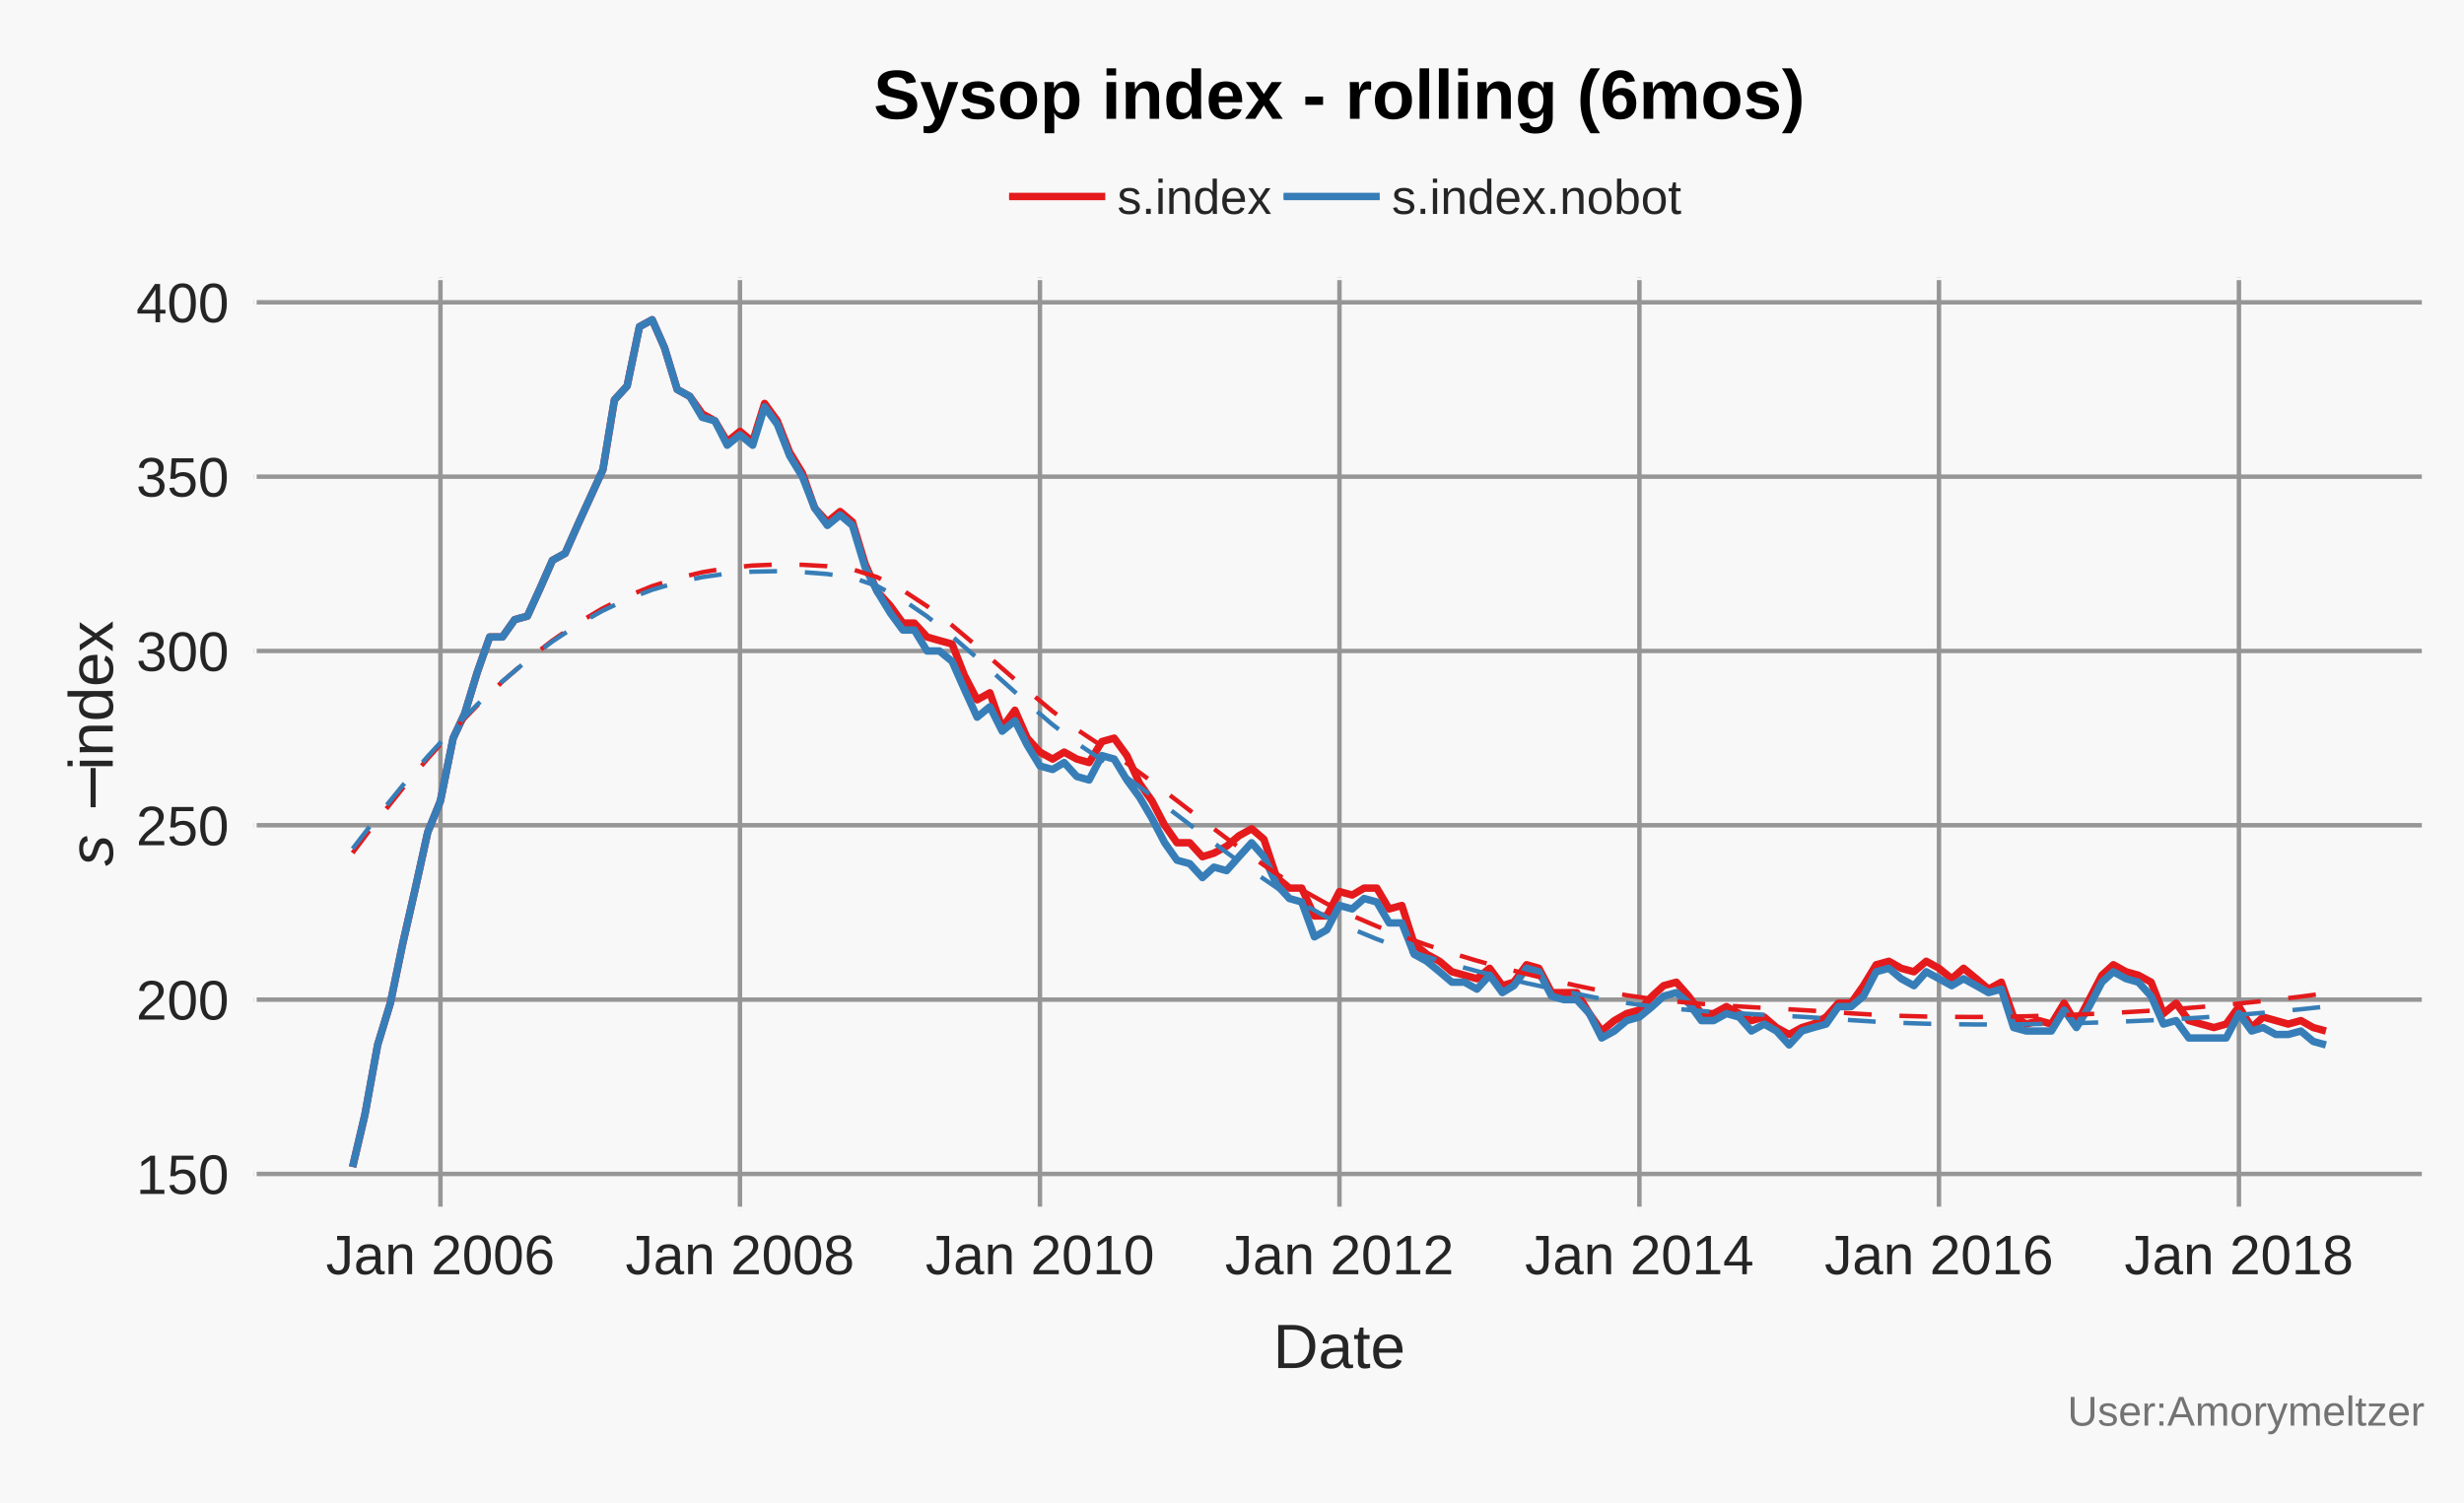
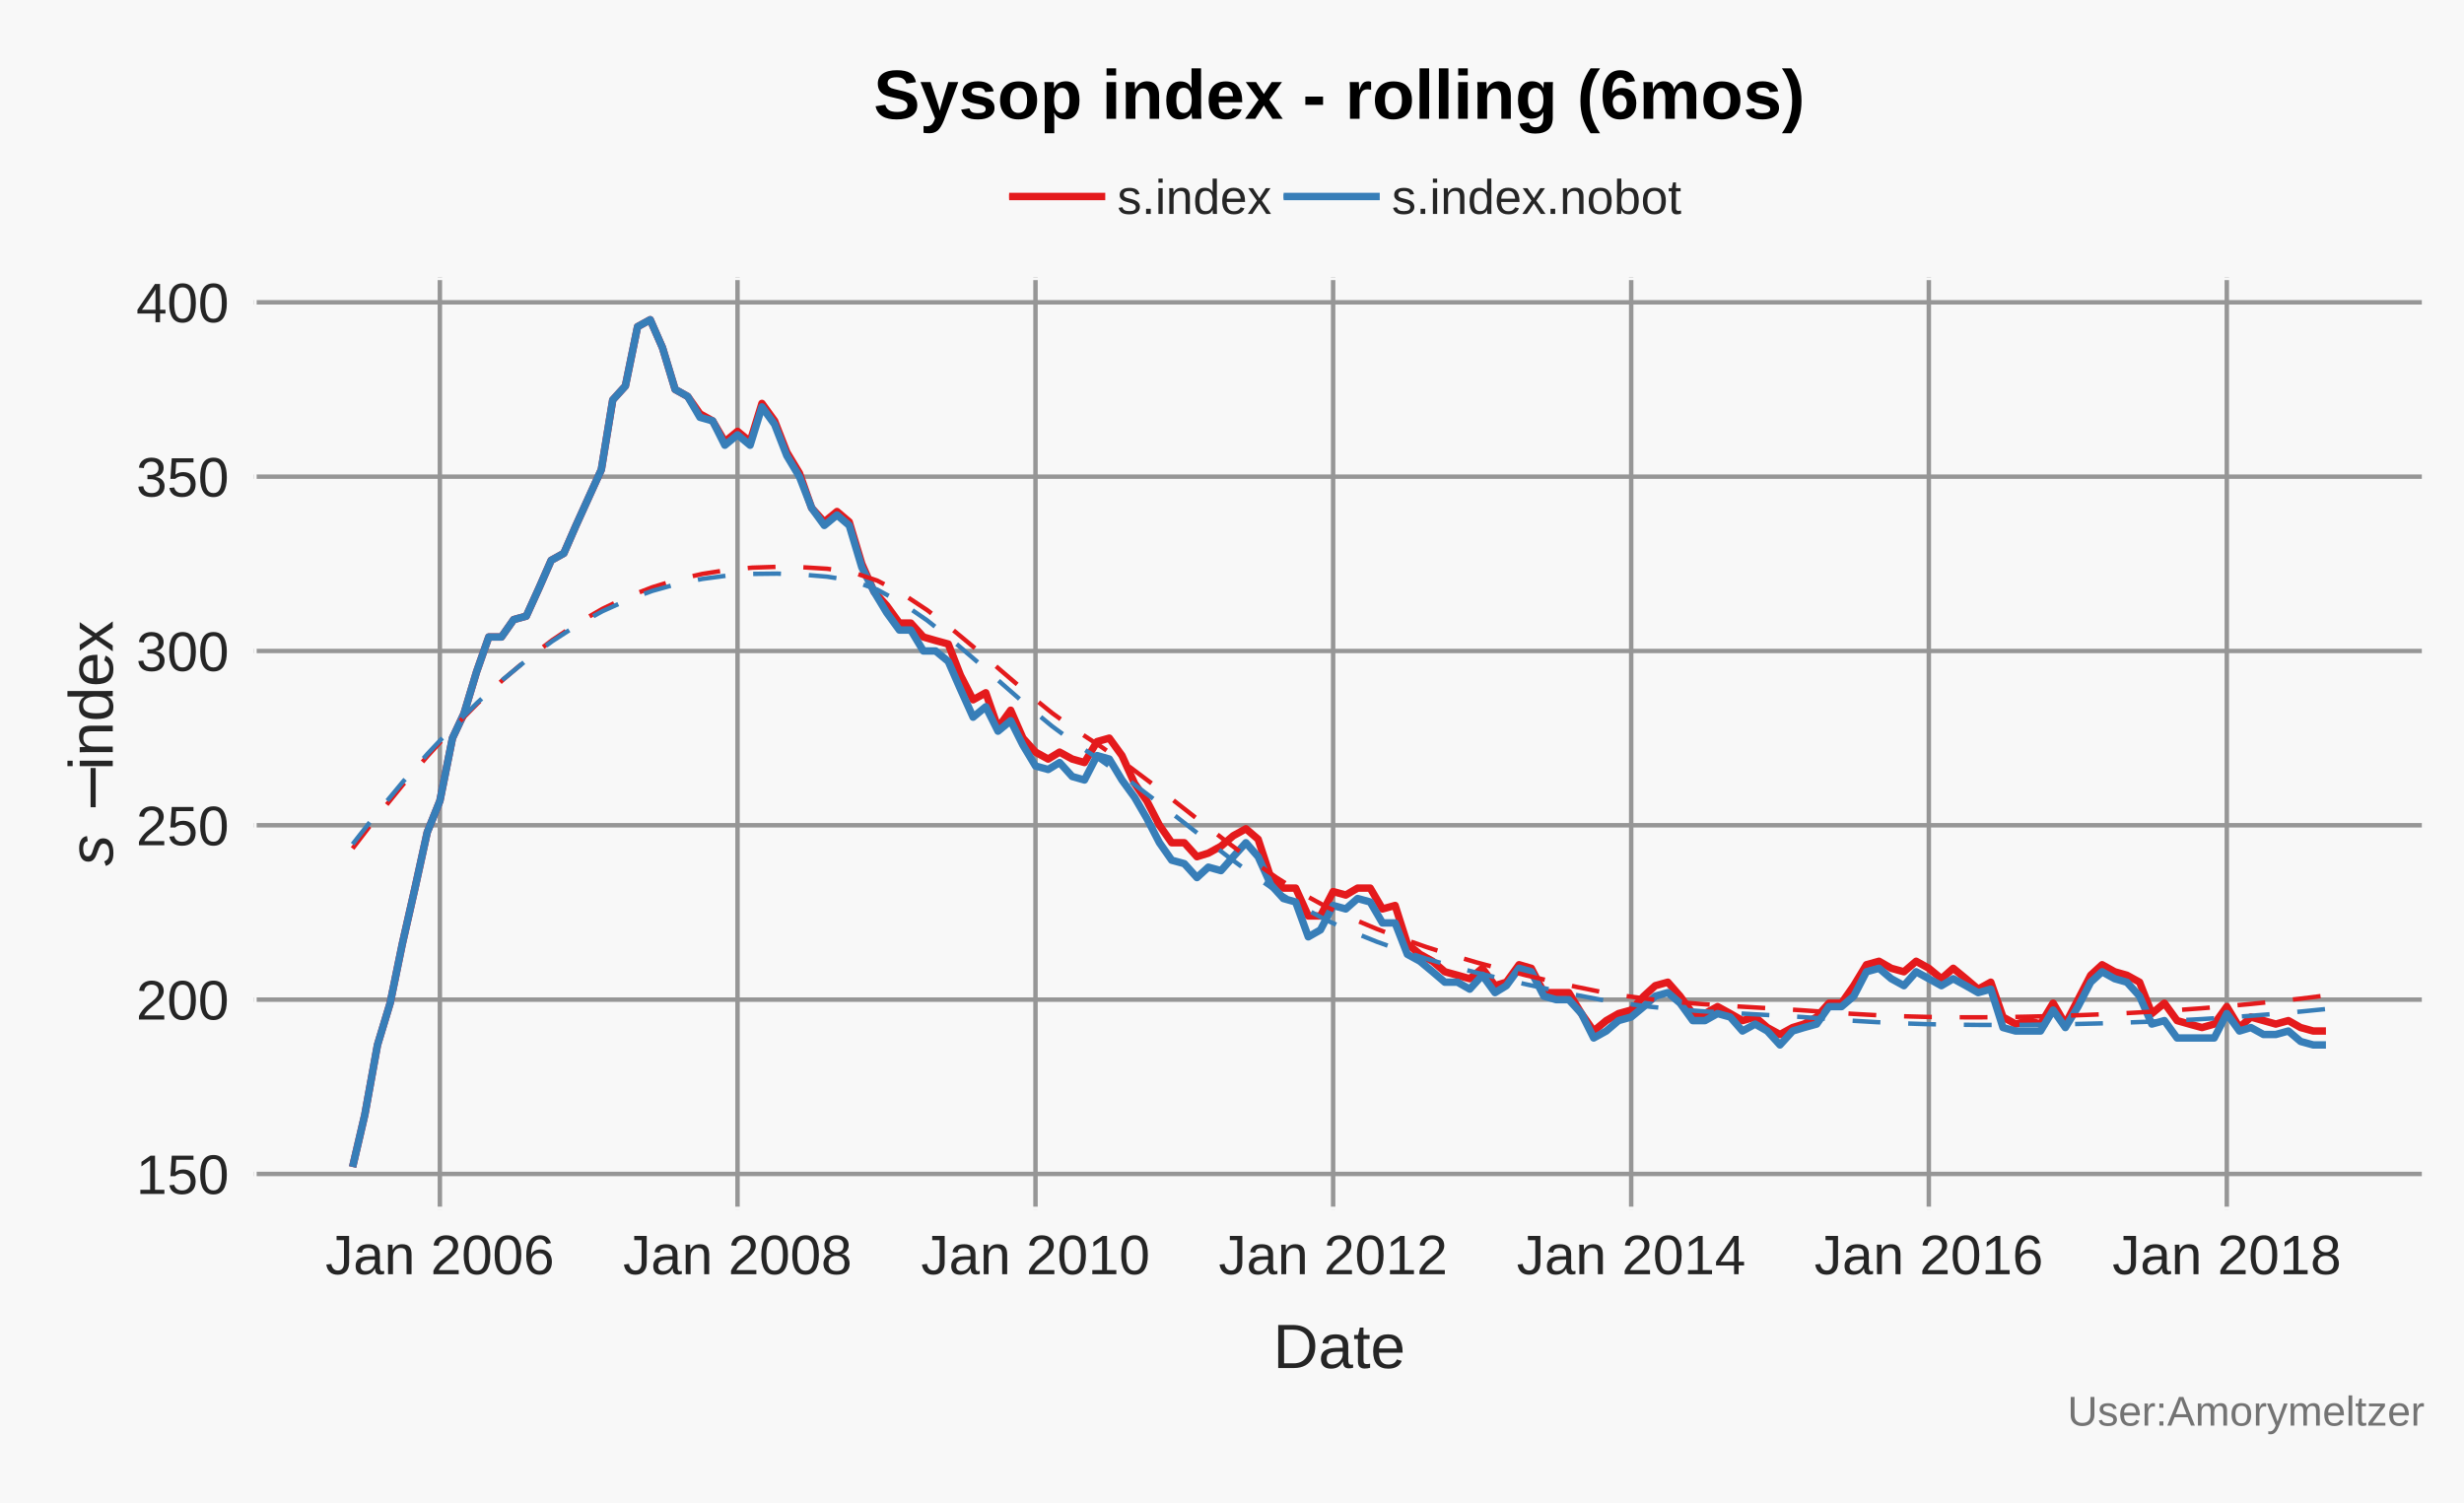
<svg xmlns="http://www.w3.org/2000/svg" viewBox="0 0 354.24 216.00">
  <defs>
    <style type="text/css">
    line, polyline, path, rect, circle {
      fill: none;
      stroke: #000000;
      stroke-linecap: round;
      stroke-linejoin: round;
      stroke-miterlimit: 10.00;
    }
  </style>
  </defs>
  <rect width="100%" height="100%" style="stroke: none; fill: #FFFFFF;" />
  <rect x="0.00" y="0.00" width="354.24" height="216.00" style="stroke-width: 0.78; stroke: #F8F8F8; fill: #F8F8F8;" />
  <defs>
    <clipPath id="cpMzYuNTA4OHwzNDguNTcxfDE3My44Njl8MzkuODc3Ng==">
      <rect x="36.51" y="39.88" width="312.06" height="133.99" />
    </clipPath>
  </defs>
  <rect x="36.51" y="39.88" width="312.06" height="133.99" style="stroke-width: 0.78; stroke: #F8F8F8; fill: #F8F8F8;" clip-path="url(#cpMzYuNTA4OHwzNDguNTcxfDE3My44Njl8MzkuODc3Ng==)" />
  <polyline points="36.51,168.78 348.57,168.78 " style="stroke-width: 0.64; stroke: #969696; stroke-linecap: butt;" clip-path="url(#cpMzYuNTA4OHwzNDguNTcxfDE3My44Njl8MzkuODc3Ng==)" />
  <polyline points="36.51,143.72 348.57,143.72 " style="stroke-width: 0.64; stroke: #969696; stroke-linecap: butt;" clip-path="url(#cpMzYuNTA4OHwzNDguNTcxfDE3My44Njl8MzkuODc3Ng==)" />
  <polyline points="36.51,118.65 348.57,118.65 " style="stroke-width: 0.64; stroke: #969696; stroke-linecap: butt;" clip-path="url(#cpMzYuNTA4OHwzNDguNTcxfDE3My44Njl8MzkuODc3Ng==)" />
  <polyline points="36.51,93.59 348.57,93.59 " style="stroke-width: 0.64; stroke: #969696; stroke-linecap: butt;" clip-path="url(#cpMzYuNTA4OHwzNDguNTcxfDE3My44Njl8MzkuODc3Ng==)" />
  <polyline points="36.51,68.53 348.57,68.53 " style="stroke-width: 0.64; stroke: #969696; stroke-linecap: butt;" clip-path="url(#cpMzYuNTA4OHwzNDguNTcxfDE3My44Njl8MzkuODc3Ng==)" />
  <polyline points="36.51,43.46 348.57,43.46 " style="stroke-width: 0.64; stroke: #969696; stroke-linecap: butt;" clip-path="url(#cpMzYuNTA4OHwzNDguNTcxfDE3My44Njl8MzkuODc3Ng==)" />
-   <polyline points="63.32,173.87 63.32,39.88 " style="stroke-width: 0.64; stroke: #969696; stroke-linecap: butt;" clip-path="url(#cpMzYuNTA4OHwzNDguNTcxfDE3My44Njl8MzkuODc3Ng==)" />
-   <polyline points="106.38,173.87 106.38,39.88 " style="stroke-width: 0.64; stroke: #969696; stroke-linecap: butt;" clip-path="url(#cpMzYuNTA4OHwzNDguNTcxfDE3My44Njl8MzkuODc3Ng==)" />
-   <polyline points="149.51,173.87 149.51,39.88 " style="stroke-width: 0.64; stroke: #969696; stroke-linecap: butt;" clip-path="url(#cpMzYuNTA4OHwzNDguNTcxfDE3My44Njl8MzkuODc3Ng==)" />
-   <polyline points="192.57,173.87 192.57,39.88 " style="stroke-width: 0.64; stroke: #969696; stroke-linecap: butt;" clip-path="url(#cpMzYuNTA4OHwzNDguNTcxfDE3My44Njl8MzkuODc3Ng==)" />
-   <polyline points="235.69,173.87 235.69,39.88 " style="stroke-width: 0.64; stroke: #969696; stroke-linecap: butt;" clip-path="url(#cpMzYuNTA4OHwzNDguNTcxfDE3My44Njl8MzkuODc3Ng==)" />
-   <polyline points="278.76,173.87 278.76,39.88 " style="stroke-width: 0.64; stroke: #969696; stroke-linecap: butt;" clip-path="url(#cpMzYuNTA4OHwzNDguNTcxfDE3My44Njl8MzkuODc3Ng==)" />
-   <polyline points="321.88,173.87 321.88,39.88 " style="stroke-width: 0.64; stroke: #969696; stroke-linecap: butt;" clip-path="url(#cpMzYuNTA4OHwzNDguNTcxfDE3My44Njl8MzkuODc3Ng==)" />
-   <polyline points="50.69,167.78 52.46,160.26 54.29,150.23 56.12,144.22 57.89,135.70 59.72,127.68 61.49,119.66 63.32,115.14 65.15,106.12 66.80,102.61 68.63,96.60 70.40,91.58 72.23,91.58 74.00,89.08 75.82,88.58 77.65,84.57 79.42,80.56 81.25,79.55 83.02,75.54 84.85,71.53 86.68,67.52 88.33,57.50 90.16,55.49 91.93,46.97 93.76,45.97 95.53,49.98 97.36,55.99 99.18,57.00 100.95,59.50 102.78,60.51 104.55,63.51 106.38,62.01 108.21,63.51 109.92,58.00 111.75,60.51 113.52,65.02 115.35,68.02 117.12,73.04 118.95,75.04 120.78,73.54 122.55,75.04 124.37,81.06 126.14,85.07 127.97,87.07 129.80,89.58 131.45,89.58 133.28,91.58 135.05,92.09 136.88,92.59 138.65,97.10 140.48,100.61 142.31,99.60 144.08,104.62 145.91,102.11 147.68,106.12 149.51,108.13 151.33,109.13 152.99,108.13 154.81,109.13 156.58,109.63 158.41,106.62 160.18,106.12 162.01,108.63 163.84,112.64 165.61,115.14 167.44,118.65 169.21,121.16 171.04,121.16 172.87,123.17 174.52,122.66 176.35,121.66 178.12,120.16 179.94,119.15 181.71,120.66 183.54,126.17 185.37,127.68 187.14,127.68 188.97,131.69 190.74,131.69 192.57,128.18 194.40,128.68 196.11,127.68 197.94,127.68 199.71,130.68 201.54,130.18 203.31,135.70 205.13,137.20 206.96,138.20 208.73,139.71 210.56,140.21 212.33,140.71 214.16,139.21 215.99,141.71 217.64,141.21 219.47,138.70 221.24,139.21 223.07,142.71 224.84,142.71 226.67,142.71 228.50,145.72 230.27,148.23 232.09,146.73 233.86,145.72 235.69,145.22 237.52,143.22 239.17,141.71 241.00,141.21 242.77,143.22 244.60,145.72 246.37,145.72 248.20,144.72 250.03,145.72 251.80,146.73 253.63,146.22 255.40,147.73 257.22,148.73 259.05,147.73 260.71,147.23 262.53,146.22 264.30,144.22 266.13,144.22 267.90,141.71 269.73,138.70 271.56,138.20 273.33,139.21 275.16,139.71 276.93,138.20 278.76,139.21 280.59,140.71 282.30,139.21 284.12,140.71 285.89,142.21 287.72,141.21 289.49,146.22 291.32,147.23 293.15,146.73 294.92,147.23 296.75,144.22 298.52,147.23 300.35,143.72 302.18,140.21 303.83,138.70 305.66,139.71 307.43,140.21 309.26,141.21 311.03,145.72 312.85,144.22 314.68,146.73 316.45,147.23 318.28,147.73 320.05,147.23 321.88,144.72 323.71,147.73 325.36,146.22 327.19,146.73 328.96,147.23 330.79,146.73 332.56,147.73 334.39,148.23 " style="stroke-width: 1.07; stroke: #E41A1C; stroke-linecap: butt;" clip-path="url(#cpMzYuNTA4OHwzNDguNTcxfDE3My44Njl8MzkuODc3Ng==)" />
-   <polyline points="50.69,167.78 52.46,160.26 54.29,150.23 56.12,144.22 57.89,135.70 59.72,127.68 61.49,119.66 63.32,115.14 65.15,106.12 66.80,102.61 68.63,96.60 70.40,91.58 72.23,91.58 74.00,89.08 75.82,88.58 77.65,84.57 79.42,80.56 81.25,79.55 83.02,75.54 84.85,71.53 86.68,67.52 88.33,57.50 90.16,55.49 91.93,46.97 93.76,45.97 95.53,49.98 97.36,55.99 99.18,57.00 100.95,60.00 102.78,60.51 104.55,64.01 106.38,62.51 108.21,64.01 109.92,58.50 111.75,61.01 113.52,65.52 115.35,68.53 117.12,73.04 118.95,75.54 120.78,74.04 122.55,75.54 124.37,81.56 126.14,85.07 127.97,88.08 129.80,90.58 131.45,90.58 133.28,93.59 135.05,93.59 136.88,95.09 138.65,99.10 140.48,103.11 142.31,101.61 144.08,105.12 145.91,103.62 147.68,107.12 149.51,110.13 151.33,110.63 152.99,109.63 154.81,111.64 156.58,112.14 158.41,108.63 160.18,109.13 162.01,112.14 163.84,114.64 165.61,117.65 167.44,121.16 169.21,123.67 171.04,124.17 172.87,126.17 174.52,124.67 176.35,125.17 178.12,123.17 179.94,121.16 181.71,123.17 183.54,127.18 185.37,129.18 187.14,129.68 188.97,134.69 190.74,133.69 192.57,130.18 194.40,130.68 196.11,129.18 197.94,129.68 199.71,132.69 201.54,132.69 203.31,137.20 205.13,138.20 206.96,139.71 208.73,141.21 210.56,141.21 212.33,142.21 214.16,140.21 215.99,142.71 217.64,141.71 219.47,139.21 221.24,139.71 223.07,143.22 224.84,143.72 226.67,143.72 228.50,145.72 230.27,149.23 232.09,148.23 233.86,146.73 235.69,146.22 237.52,144.72 239.17,143.22 241.00,142.71 242.77,144.22 244.60,146.73 246.37,146.73 248.20,145.72 250.03,146.22 251.80,148.23 253.63,147.23 255.40,148.23 257.22,150.23 259.05,148.23 260.71,147.73 262.53,147.23 264.30,144.72 266.13,144.72 267.90,143.22 269.73,139.71 271.56,139.21 273.33,140.71 275.16,141.71 276.93,139.71 278.76,140.71 280.59,141.71 282.30,140.71 284.12,141.71 285.89,142.71 287.72,142.21 289.49,147.73 291.32,148.23 293.15,148.23 294.92,148.23 296.75,145.22 298.52,147.73 300.35,144.72 302.18,141.21 303.83,139.71 305.66,140.71 307.43,141.21 309.26,143.22 311.03,147.23 312.85,146.73 314.68,149.23 316.45,149.23 318.28,149.23 320.05,149.23 321.88,145.72 323.71,148.23 325.36,147.73 327.19,148.73 328.96,148.73 330.79,148.23 332.56,149.73 334.39,150.23 " style="stroke-width: 1.07; stroke: #377EB8; stroke-linecap: butt;" clip-path="url(#cpMzYuNTA4OHwzNDguNTcxfDE3My44Njl8MzkuODc3Ng==)" />
-   <polyline points="50.69,122.63 54.28,117.86 57.88,113.35 61.47,109.09 65.06,105.10 68.65,101.39 72.24,97.98 75.83,94.87 79.42,92.08 83.01,89.61 86.60,87.49 90.19,85.71 93.79,84.26 97.38,83.13 100.97,82.27 104.56,81.67 108.15,81.31 111.74,81.16 115.33,81.20 118.92,81.40 122.51,81.84 126.11,82.98 129.70,84.80 133.29,87.16 136.88,89.91 140.47,92.93 144.06,96.08 147.65,99.21 151.24,102.20 154.83,104.89 158.42,107.26 162.02,109.75 165.61,112.38 169.20,115.10 172.79,117.85 176.38,120.56 179.97,123.19 183.56,125.66 187.15,127.93 190.74,129.93 194.34,131.62 197.93,133.16 201.52,134.56 205.11,135.85 208.70,137.03 212.29,138.11 215.88,139.11 219.47,140.03 223.06,140.90 226.65,141.71 230.25,142.46 233.84,143.09 237.43,143.60 241.02,144.00 244.61,144.32 248.20,144.58 251.79,144.80 255.38,145.00 258.97,145.21 262.57,145.43 266.16,145.69 269.75,145.90 273.34,146.05 276.93,146.15 280.52,146.20 284.11,146.21 287.70,146.18 291.29,146.11 294.88,146.00 298.48,145.87 302.07,145.71 305.66,145.52 309.25,145.31 312.84,145.06 316.43,144.77 320.02,144.46 323.61,144.10 327.20,143.71 330.80,143.28 334.39,142.80 " style="stroke-width: 0.64; stroke: #E41A1C; stroke-dasharray: 4.00,4.00; stroke-linecap: butt;" clip-path="url(#cpMzYuNTA4OHwzNDguNTcxfDE3My44Njl8MzkuODc3Ng==)" />
-   <polyline points="50.69,122.03 54.28,117.36 57.88,112.94 61.47,108.77 65.06,104.88 68.65,101.26 72.24,97.94 75.83,94.92 79.42,92.22 83.01,89.85 86.60,87.82 90.19,86.13 93.79,84.78 97.38,83.73 100.97,82.97 104.56,82.46 108.15,82.19 111.74,82.12 115.33,82.25 118.92,82.53 122.51,83.03 126.11,84.26 129.70,86.17 133.29,88.63 136.88,91.48 140.47,94.60 144.06,97.84 147.65,101.05 151.24,104.11 154.83,106.86 158.42,109.27 162.02,111.78 165.61,114.43 169.20,117.15 172.79,119.89 176.38,122.59 179.97,125.19 183.56,127.64 187.15,129.88 190.74,131.86 194.34,133.53 197.93,135.01 201.52,136.34 205.11,137.54 208.70,138.63 212.29,139.61 215.88,140.51 219.47,141.35 223.06,142.13 226.65,142.88 230.25,143.60 233.84,144.20 237.43,144.67 241.02,145.05 244.61,145.35 248.20,145.59 251.79,145.79 255.38,145.99 258.97,146.18 262.57,146.41 266.16,146.67 269.75,146.89 273.34,147.06 276.93,147.18 280.52,147.25 284.11,147.29 287.70,147.29 291.29,147.25 294.88,147.19 298.48,147.10 302.07,146.99 305.66,146.85 309.25,146.69 312.84,146.51 316.43,146.29 320.02,146.04 323.61,145.76 327.20,145.45 330.80,145.10 334.39,144.71 " style="stroke-width: 0.64; stroke: #377EB8; stroke-dasharray: 4.00,4.00; stroke-linecap: butt;" clip-path="url(#cpMzYuNTA4OHwzNDguNTcxfDE3My44Njl8MzkuODc3Ng==)" />
+   <polyline points="63.24,173.87 63.24,39.88 " style="stroke-width: 0.64; stroke: #969696; stroke-linecap: butt;" clip-path="url(#cpMzYuNTA4OHwzNDguNTcxfDE3My44Njl8MzkuODc3Ng==)" />
+   <polyline points="106.03,173.87 106.03,39.88 " style="stroke-width: 0.64; stroke: #969696; stroke-linecap: butt;" clip-path="url(#cpMzYuNTA4OHwzNDguNTcxfDE3My44Njl8MzkuODc3Ng==)" />
+   <polyline points="148.87,173.87 148.87,39.88 " style="stroke-width: 0.64; stroke: #969696; stroke-linecap: butt;" clip-path="url(#cpMzYuNTA4OHwzNDguNTcxfDE3My44Njl8MzkuODc3Ng==)" />
+   <polyline points="191.66,173.87 191.66,39.88 " style="stroke-width: 0.64; stroke: #969696; stroke-linecap: butt;" clip-path="url(#cpMzYuNTA4OHwzNDguNTcxfDE3My44Njl8MzkuODc3Ng==)" />
+   <polyline points="234.51,173.87 234.51,39.88 " style="stroke-width: 0.64; stroke: #969696; stroke-linecap: butt;" clip-path="url(#cpMzYuNTA4OHwzNDguNTcxfDE3My44Njl8MzkuODc3Ng==)" />
+   <polyline points="277.30,173.87 277.30,39.88 " style="stroke-width: 0.64; stroke: #969696; stroke-linecap: butt;" clip-path="url(#cpMzYuNTA4OHwzNDguNTcxfDE3My44Njl8MzkuODc3Ng==)" />
+   <polyline points="320.14,173.87 320.14,39.88 " style="stroke-width: 0.64; stroke: #969696; stroke-linecap: butt;" clip-path="url(#cpMzYuNTA4OHwzNDguNTcxfDE3My44Njl8MzkuODc3Ng==)" />
+   <polyline points="50.69,167.78 52.45,160.26 54.27,150.23 56.09,144.22 57.84,135.70 59.66,127.68 61.42,119.66 63.24,115.14 65.05,106.12 66.70,102.61 68.51,96.60 70.27,91.58 72.09,91.58 73.85,89.08 75.66,88.58 77.48,84.57 79.24,80.56 81.06,79.55 82.81,75.54 84.63,71.53 86.45,67.52 88.09,57.50 89.91,55.49 91.66,46.97 93.48,45.97 95.24,49.98 97.06,55.99 98.87,57.00 100.63,59.50 102.45,60.51 104.21,63.51 106.03,62.01 107.84,63.51 109.54,58.00 111.36,60.51 113.12,65.02 114.93,68.02 116.69,73.04 118.51,75.04 120.33,73.54 122.09,75.04 123.90,81.06 125.66,85.07 127.48,87.07 129.30,89.58 130.94,89.58 132.75,91.58 134.51,92.09 136.33,92.59 138.09,97.10 139.90,100.61 141.72,99.60 143.48,104.62 145.30,102.11 147.06,106.12 148.87,108.13 150.69,109.13 152.33,108.13 154.15,109.13 155.91,109.63 157.72,106.62 159.48,106.12 161.30,108.63 163.12,112.64 164.87,115.14 166.69,118.65 168.45,121.16 170.27,121.16 172.08,123.17 173.72,122.66 175.54,121.66 177.30,120.16 179.12,119.15 180.88,120.66 182.69,126.17 184.51,127.68 186.27,127.68 188.09,131.69 189.84,131.69 191.66,128.18 193.48,128.68 195.18,127.68 196.99,127.68 198.75,130.68 200.57,130.18 202.33,135.70 204.15,137.20 205.96,138.20 207.72,139.71 209.54,140.21 211.30,140.71 213.11,139.21 214.93,141.71 216.57,141.21 218.39,138.70 220.15,139.21 221.96,142.71 223.72,142.71 225.54,142.71 227.36,145.72 229.12,148.23 230.93,146.73 232.69,145.72 234.51,145.22 236.32,143.22 237.97,141.71 239.78,141.21 241.54,143.22 243.36,145.72 245.12,145.72 246.93,144.72 248.75,145.72 250.51,146.73 252.33,146.22 254.08,147.73 255.90,148.73 257.72,147.73 259.36,147.23 261.18,146.22 262.94,144.22 264.75,144.22 266.51,141.71 268.33,138.70 270.14,138.20 271.90,139.21 273.72,139.71 275.48,138.20 277.30,139.21 279.11,140.71 280.81,139.21 282.63,140.71 284.39,142.21 286.21,141.21 287.96,146.22 289.78,147.23 291.60,146.73 293.36,147.23 295.17,144.22 296.93,147.23 298.75,143.72 300.57,140.21 302.21,138.70 304.02,139.71 305.78,140.21 307.60,141.21 309.36,145.72 311.17,144.22 312.99,146.73 314.75,147.23 316.57,147.73 318.33,147.23 320.14,144.72 321.96,147.73 323.60,146.22 325.42,146.73 327.18,147.23 328.99,146.73 330.75,147.73 332.57,148.23 334.39,148.23 " style="stroke-width: 1.07; stroke: #E41A1C; stroke-linecap: butt;" clip-path="url(#cpMzYuNTA4OHwzNDguNTcxfDE3My44Njl8MzkuODc3Ng==)" />
+   <polyline points="50.69,167.78 52.45,160.26 54.27,150.23 56.09,144.22 57.84,135.70 59.66,127.68 61.42,119.66 63.24,115.14 65.05,106.12 66.70,102.61 68.51,96.60 70.27,91.58 72.09,91.58 73.85,89.08 75.66,88.58 77.48,84.57 79.24,80.56 81.06,79.55 82.81,75.54 84.63,71.53 86.45,67.52 88.09,57.50 89.91,55.49 91.66,46.97 93.48,45.97 95.24,49.98 97.06,55.99 98.87,57.00 100.63,60.00 102.45,60.51 104.21,64.01 106.03,62.51 107.84,64.01 109.54,58.50 111.36,61.01 113.12,65.52 114.93,68.53 116.69,73.04 118.51,75.54 120.33,74.04 122.09,75.54 123.90,81.56 125.66,85.07 127.48,88.08 129.30,90.58 130.94,90.58 132.75,93.59 134.51,93.59 136.33,95.09 138.09,99.10 139.90,103.11 141.72,101.61 143.48,105.12 145.30,103.62 147.06,107.12 148.87,110.13 150.69,110.63 152.33,109.63 154.15,111.64 155.91,112.14 157.72,108.63 159.48,109.13 161.30,112.14 163.12,114.64 164.87,117.65 166.69,121.16 168.45,123.67 170.27,124.17 172.08,126.17 173.72,124.67 175.54,125.17 177.30,123.17 179.12,121.16 180.88,123.17 182.69,127.18 184.51,129.18 186.27,129.68 188.09,134.69 189.84,133.69 191.66,130.18 193.48,130.68 195.18,129.18 196.99,129.68 198.75,132.69 200.57,132.69 202.33,137.20 204.15,138.20 205.96,139.71 207.72,141.21 209.54,141.21 211.30,142.21 213.11,140.21 214.93,142.71 216.57,141.71 218.39,139.21 220.15,139.71 221.96,143.22 223.72,143.72 225.54,143.72 227.36,145.72 229.12,149.23 230.93,148.23 232.69,146.73 234.51,146.22 236.32,144.72 237.97,143.22 239.78,142.71 241.54,144.22 243.36,146.73 245.12,146.73 246.93,145.72 248.75,146.22 250.51,148.23 252.33,147.23 254.08,148.23 255.90,150.23 257.72,148.23 259.36,147.73 261.18,147.23 262.94,144.72 264.75,144.72 266.51,143.22 268.33,139.71 270.14,139.21 271.90,140.71 273.72,141.71 275.48,139.71 277.30,140.71 279.11,141.71 280.81,140.71 282.63,141.71 284.39,142.71 286.21,142.21 287.96,147.73 289.78,148.23 291.60,148.23 293.36,148.23 295.17,145.22 296.93,147.73 298.75,144.72 300.57,141.21 302.21,139.71 304.02,140.71 305.78,141.21 307.60,143.22 309.36,147.23 311.17,146.73 312.99,149.23 314.75,149.23 316.57,149.23 318.33,149.23 320.14,145.72 321.96,148.23 323.60,147.73 325.42,148.73 327.18,148.73 328.99,148.23 330.75,149.73 332.57,150.23 334.39,150.23 " style="stroke-width: 1.07; stroke: #377EB8; stroke-linecap: butt;" clip-path="url(#cpMzYuNTA4OHwzNDguNTcxfDE3My44Njl8MzkuODc3Ng==)" />
+   <polyline points="50.69,121.99 54.28,117.31 57.88,112.87 61.47,108.69 65.06,104.77 68.65,101.13 72.24,97.79 75.83,94.74 79.42,92.01 83.01,89.61 86.60,87.54 90.19,85.82 93.79,84.43 97.38,83.33 100.97,82.51 104.56,81.95 108.15,81.61 111.74,81.49 115.33,81.55 118.92,81.77 122.51,82.26 126.11,83.47 129.70,85.34 133.29,87.71 136.88,90.46 140.47,93.44 144.06,96.54 147.65,99.60 151.24,102.50 154.83,105.09 158.42,107.43 162.02,109.97 165.61,112.66 169.20,115.45 172.79,118.26 176.38,121.03 179.97,123.70 183.56,126.19 187.15,128.45 190.74,130.40 194.34,132.05 197.93,133.55 201.52,134.92 205.11,136.17 208.70,137.32 212.29,138.37 215.88,139.34 219.47,140.24 223.06,141.09 226.65,141.89 230.25,142.62 233.84,143.21 237.43,143.68 241.02,144.06 244.61,144.35 248.20,144.60 251.79,144.81 255.38,145.02 258.97,145.24 262.57,145.49 266.16,145.75 269.75,145.95 273.34,146.10 276.93,146.20 280.52,146.25 284.11,146.26 287.70,146.24 291.29,146.17 294.88,146.08 298.48,145.97 302.07,145.83 305.66,145.66 309.25,145.46 312.84,145.23 316.43,144.97 320.02,144.67 323.61,144.34 327.20,143.97 330.80,143.57 334.39,143.12 " style="stroke-width: 0.64; stroke: #E41A1C; stroke-dasharray: 4.00,4.00; stroke-linecap: butt;" clip-path="url(#cpMzYuNTA4OHwzNDguNTcxfDE3My44Njl8MzkuODc3Ng==)" />
+   <polyline points="50.69,121.37 54.28,116.79 57.88,112.45 61.47,108.37 65.06,104.55 68.65,101.00 72.24,97.75 75.83,94.80 79.42,92.17 83.01,89.85 86.60,87.88 90.19,86.26 93.79,84.95 97.38,83.95 100.97,83.23 104.56,82.75 108.15,82.51 111.74,82.47 115.33,82.61 118.92,82.91 122.51,83.47 126.11,84.77 129.70,86.72 133.29,89.19 136.88,92.04 140.47,95.12 144.06,98.30 147.65,101.44 151.24,104.40 154.83,107.05 158.42,109.43 162.02,111.99 165.61,114.70 169.20,117.48 172.79,120.29 176.38,123.04 179.97,125.69 183.56,128.16 187.15,130.39 190.74,132.32 194.34,133.94 197.93,135.39 201.52,136.68 205.11,137.85 208.70,138.89 212.29,139.85 215.88,140.72 219.47,141.53 223.06,142.31 226.65,143.06 230.25,143.75 233.84,144.31 237.43,144.76 241.02,145.10 244.61,145.38 248.20,145.60 251.79,145.80 255.38,146.00 258.97,146.21 262.57,146.47 266.16,146.74 269.75,146.95 273.34,147.12 276.93,147.24 280.52,147.31 284.11,147.35 287.70,147.36 291.29,147.34 294.88,147.29 298.48,147.22 302.07,147.13 305.66,147.01 309.25,146.88 312.84,146.71 316.43,146.52 320.02,146.29 323.61,146.04 327.20,145.75 330.80,145.43 334.39,145.07 " style="stroke-width: 0.64; stroke: #377EB8; stroke-dasharray: 4.00,4.00; stroke-linecap: butt;" clip-path="url(#cpMzYuNTA4OHwzNDguNTcxfDE3My44Njl8MzkuODc3Ng==)" />
  <rect x="36.51" y="39.88" width="312.06" height="133.99" style="stroke-width: 0.78; stroke: #F8F8F8;" clip-path="url(#cpMzYuNTA4OHwzNDguNTcxfDE3My44Njl8MzkuODc3Ng==)" />
  <defs>
    <clipPath id="cpMHwzNTQuMjR8MjE2fDA=">
      <rect x="0.00" y="0.00" width="354.24" height="216.00" />
    </clipPath>
  </defs>
  <g clip-path="url(#cpMHwzNTQuMjR8MjE2fDA=)">
    <text x="19.57" y="171.65" style="font-size: 8.00px; fill: #252525; font-family: Arial;" textLength="13.35px" lengthAdjust="spacingAndGlyphs">150</text>
  </g>
  <g clip-path="url(#cpMHwzNTQuMjR8MjE2fDA=)">
    <text x="19.57" y="146.58" style="font-size: 8.00px; fill: #252525; font-family: Arial;" textLength="13.35px" lengthAdjust="spacingAndGlyphs">200</text>
  </g>
  <g clip-path="url(#cpMHwzNTQuMjR8MjE2fDA=)">
    <text x="19.57" y="121.52" style="font-size: 8.00px; fill: #252525; font-family: Arial;" textLength="13.35px" lengthAdjust="spacingAndGlyphs">250</text>
  </g>
  <g clip-path="url(#cpMHwzNTQuMjR8MjE2fDA=)">
    <text x="19.57" y="96.46" style="font-size: 8.00px; fill: #252525; font-family: Arial;" textLength="13.35px" lengthAdjust="spacingAndGlyphs">300</text>
  </g>
  <g clip-path="url(#cpMHwzNTQuMjR8MjE2fDA=)">
    <text x="19.57" y="71.39" style="font-size: 8.00px; fill: #252525; font-family: Arial;" textLength="13.35px" lengthAdjust="spacingAndGlyphs">350</text>
  </g>
  <g clip-path="url(#cpMHwzNTQuMjR8MjE2fDA=)">
    <text x="19.57" y="46.33" style="font-size: 8.00px; fill: #252525; font-family: Arial;" textLength="13.35px" lengthAdjust="spacingAndGlyphs">400</text>
  </g>
  <g clip-path="url(#cpMHwzNTQuMjR8MjE2fDA=)">
-     <text x="46.86" y="183.19" style="font-size: 8.00px; fill: #252525; font-family: Arial;" textLength="32.92px" lengthAdjust="spacingAndGlyphs">Jan 2006</text>
+     <text x="46.78" y="183.19" style="font-size: 8.00px; fill: #252525; font-family: Arial;" textLength="32.92px" lengthAdjust="spacingAndGlyphs">Jan 2006</text>
  </g>
  <g clip-path="url(#cpMHwzNTQuMjR8MjE2fDA=)">
-     <text x="89.92" y="183.19" style="font-size: 8.00px; fill: #252525; font-family: Arial;" textLength="32.92px" lengthAdjust="spacingAndGlyphs">Jan 2008</text>
+     <text x="89.57" y="183.19" style="font-size: 8.00px; fill: #252525; font-family: Arial;" textLength="32.92px" lengthAdjust="spacingAndGlyphs">Jan 2008</text>
  </g>
  <g clip-path="url(#cpMHwzNTQuMjR8MjE2fDA=)">
-     <text x="133.05" y="183.19" style="font-size: 8.00px; fill: #252525; font-family: Arial;" textLength="32.92px" lengthAdjust="spacingAndGlyphs">Jan 2010</text>
+     <text x="132.41" y="183.19" style="font-size: 8.00px; fill: #252525; font-family: Arial;" textLength="32.92px" lengthAdjust="spacingAndGlyphs">Jan 2010</text>
  </g>
  <g clip-path="url(#cpMHwzNTQuMjR8MjE2fDA=)">
-     <text x="176.11" y="183.19" style="font-size: 8.00px; fill: #252525; font-family: Arial;" textLength="32.92px" lengthAdjust="spacingAndGlyphs">Jan 2012</text>
+     <text x="175.20" y="183.19" style="font-size: 8.00px; fill: #252525; font-family: Arial;" textLength="32.92px" lengthAdjust="spacingAndGlyphs">Jan 2012</text>
  </g>
  <g clip-path="url(#cpMHwzNTQuMjR8MjE2fDA=)">
-     <text x="219.23" y="183.19" style="font-size: 8.00px; fill: #252525; font-family: Arial;" textLength="32.92px" lengthAdjust="spacingAndGlyphs">Jan 2014</text>
+     <text x="218.05" y="183.19" style="font-size: 8.00px; fill: #252525; font-family: Arial;" textLength="32.92px" lengthAdjust="spacingAndGlyphs">Jan 2014</text>
  </g>
  <g clip-path="url(#cpMHwzNTQuMjR8MjE2fDA=)">
-     <text x="262.30" y="183.19" style="font-size: 8.00px; fill: #252525; font-family: Arial;" textLength="32.92px" lengthAdjust="spacingAndGlyphs">Jan 2016</text>
+     <text x="260.84" y="183.19" style="font-size: 8.00px; fill: #252525; font-family: Arial;" textLength="32.92px" lengthAdjust="spacingAndGlyphs">Jan 2016</text>
  </g>
  <g clip-path="url(#cpMHwzNTQuMjR8MjE2fDA=)">
-     <text x="305.42" y="183.19" style="font-size: 8.00px; fill: #252525; font-family: Arial;" textLength="32.92px" lengthAdjust="spacingAndGlyphs">Jan 2018</text>
+     <text x="303.68" y="183.19" style="font-size: 8.00px; fill: #252525; font-family: Arial;" textLength="32.92px" lengthAdjust="spacingAndGlyphs">Jan 2018</text>
  </g>
  <g clip-path="url(#cpMHwzNTQuMjR8MjE2fDA=)">
    <text x="183.03" y="196.68" style="font-size: 9.00px; fill: #252525; font-family: Arial;" textLength="19.01px" lengthAdjust="spacingAndGlyphs">Date</text>
  </g>
  <g clip-path="url(#cpMHwzNTQuMjR8MjE2fDA=)">
    <text transform="translate(16.21,124.51) rotate(-90)" style="font-size: 9.00px; font-style: italic; fill: #252525; font-family: Arial;" textLength="4.50px" lengthAdjust="spacingAndGlyphs">s</text>
  </g>
  <g clip-path="url(#cpMHwzNTQuMjR8MjE2fDA=)">
    <text transform="translate(16.21,120.01) rotate(-90)" style="font-size: 9.00px; fill: #252525; font-family: Symbol;" textLength="3.00px" lengthAdjust="spacingAndGlyphs"> </text>
  </g>
  <g clip-path="url(#cpMHwzNTQuMjR8MjE2fDA=)">
    <text transform="translate(16.21,117.01) rotate(-90)" style="font-size: 9.00px; fill: #252525; font-family: Symbol;" textLength="5.00px" lengthAdjust="spacingAndGlyphs">−</text>
  </g>
  <g clip-path="url(#cpMHwzNTQuMjR8MjE2fDA=)">
    <text transform="translate(16.21,110.76) rotate(-90)" style="font-size: 9.00px; fill: #252525; font-family: Arial;" textLength="2.00px" lengthAdjust="spacingAndGlyphs">i</text>
  </g>
  <g clip-path="url(#cpMHwzNTQuMjR8MjE2fDA=)">
    <text transform="translate(16.21,108.76) rotate(-90)" style="font-size: 9.00px; fill: #252525; font-family: Arial;" textLength="5.01px" lengthAdjust="spacingAndGlyphs">n</text>
  </g>
  <g clip-path="url(#cpMHwzNTQuMjR8MjE2fDA=)">
    <text transform="translate(16.21,103.75) rotate(-90)" style="font-size: 9.00px; fill: #252525; font-family: Arial;" textLength="5.01px" lengthAdjust="spacingAndGlyphs">d</text>
  </g>
  <g clip-path="url(#cpMHwzNTQuMjR8MjE2fDA=)">
    <text transform="translate(16.21,98.75) rotate(-90)" style="font-size: 9.00px; fill: #252525; font-family: Arial;" textLength="5.01px" lengthAdjust="spacingAndGlyphs">e</text>
  </g>
  <g clip-path="url(#cpMHwzNTQuMjR8MjE2fDA=)">
    <text transform="translate(16.21,93.74) rotate(-90)" style="font-size: 9.00px; fill: #252525; font-family: Arial;" textLength="4.50px" lengthAdjust="spacingAndGlyphs">x</text>
  </g>
  <rect x="143.35" y="24.59" width="98.38" height="7.32" style="stroke-width: 0.78; stroke: none; fill: #F8F8F8;" clip-path="url(#cpMHwzNTQuMjR8MjE2fDA=)" />
  <rect x="143.35" y="19.61" width="17.28" height="17.28" style="stroke-width: 0.78; stroke: none; fill: #F8F8F8;" clip-path="url(#cpMHwzNTQuMjR8MjE2fDA=)" />
  <line x1="145.08" y1="28.25" x2="158.90" y2="28.25" style="stroke-width: 1.07; stroke: #E41A1C; stroke-linecap: butt;" clip-path="url(#cpMHwzNTQuMjR8MjE2fDA=)" />
  <line x1="145.08" y1="28.25" x2="158.90" y2="28.25" style="stroke-width: 0.64; stroke: #E41A1C; stroke-dasharray: 4.00,4.00; stroke-linecap: butt;" clip-path="url(#cpMHwzNTQuMjR8MjE2fDA=)" />
  <rect x="182.81" y="19.61" width="17.28" height="17.28" style="stroke-width: 0.78; stroke: none; fill: #F8F8F8;" clip-path="url(#cpMHwzNTQuMjR8MjE2fDA=)" />
  <line x1="184.54" y1="28.25" x2="198.36" y2="28.25" style="stroke-width: 1.07; stroke: #377EB8; stroke-linecap: butt;" clip-path="url(#cpMHwzNTQuMjR8MjE2fDA=)" />
  <line x1="184.54" y1="28.25" x2="198.36" y2="28.25" style="stroke-width: 0.64; stroke: #377EB8; stroke-dasharray: 4.00,4.00; stroke-linecap: butt;" clip-path="url(#cpMHwzNTQuMjR8MjE2fDA=)" />
  <g clip-path="url(#cpMHwzNTQuMjR8MjE2fDA=)">
    <text x="160.63" y="30.76" style="font-size: 7.00px; fill: #252525; font-family: Arial;" textLength="22.18px" lengthAdjust="spacingAndGlyphs">s.index</text>
  </g>
  <g clip-path="url(#cpMHwzNTQuMjR8MjE2fDA=)">
    <text x="200.09" y="30.76" style="font-size: 7.00px; fill: #252525; font-family: Arial;" textLength="41.64px" lengthAdjust="spacingAndGlyphs">s.index.nobot</text>
  </g>
  <g clip-path="url(#cpMHwzNTQuMjR8MjE2fDA=)">
    <text x="125.59" y="17.08" style="font-size: 10.00px; font-weight: bold; font-family: Arial;" textLength="133.91px" lengthAdjust="spacingAndGlyphs">Sysop index - rolling (6mos)</text>
  </g>
  <g clip-path="url(#cpMHwzNTQuMjR8MjE2fDA=)">
    <text x="297.23" y="204.96" style="font-size: 6.00px; fill: #737373; font-family: Arial;" textLength="51.34px" lengthAdjust="spacingAndGlyphs">User:Amorymeltzer</text>
  </g>
</svg>
